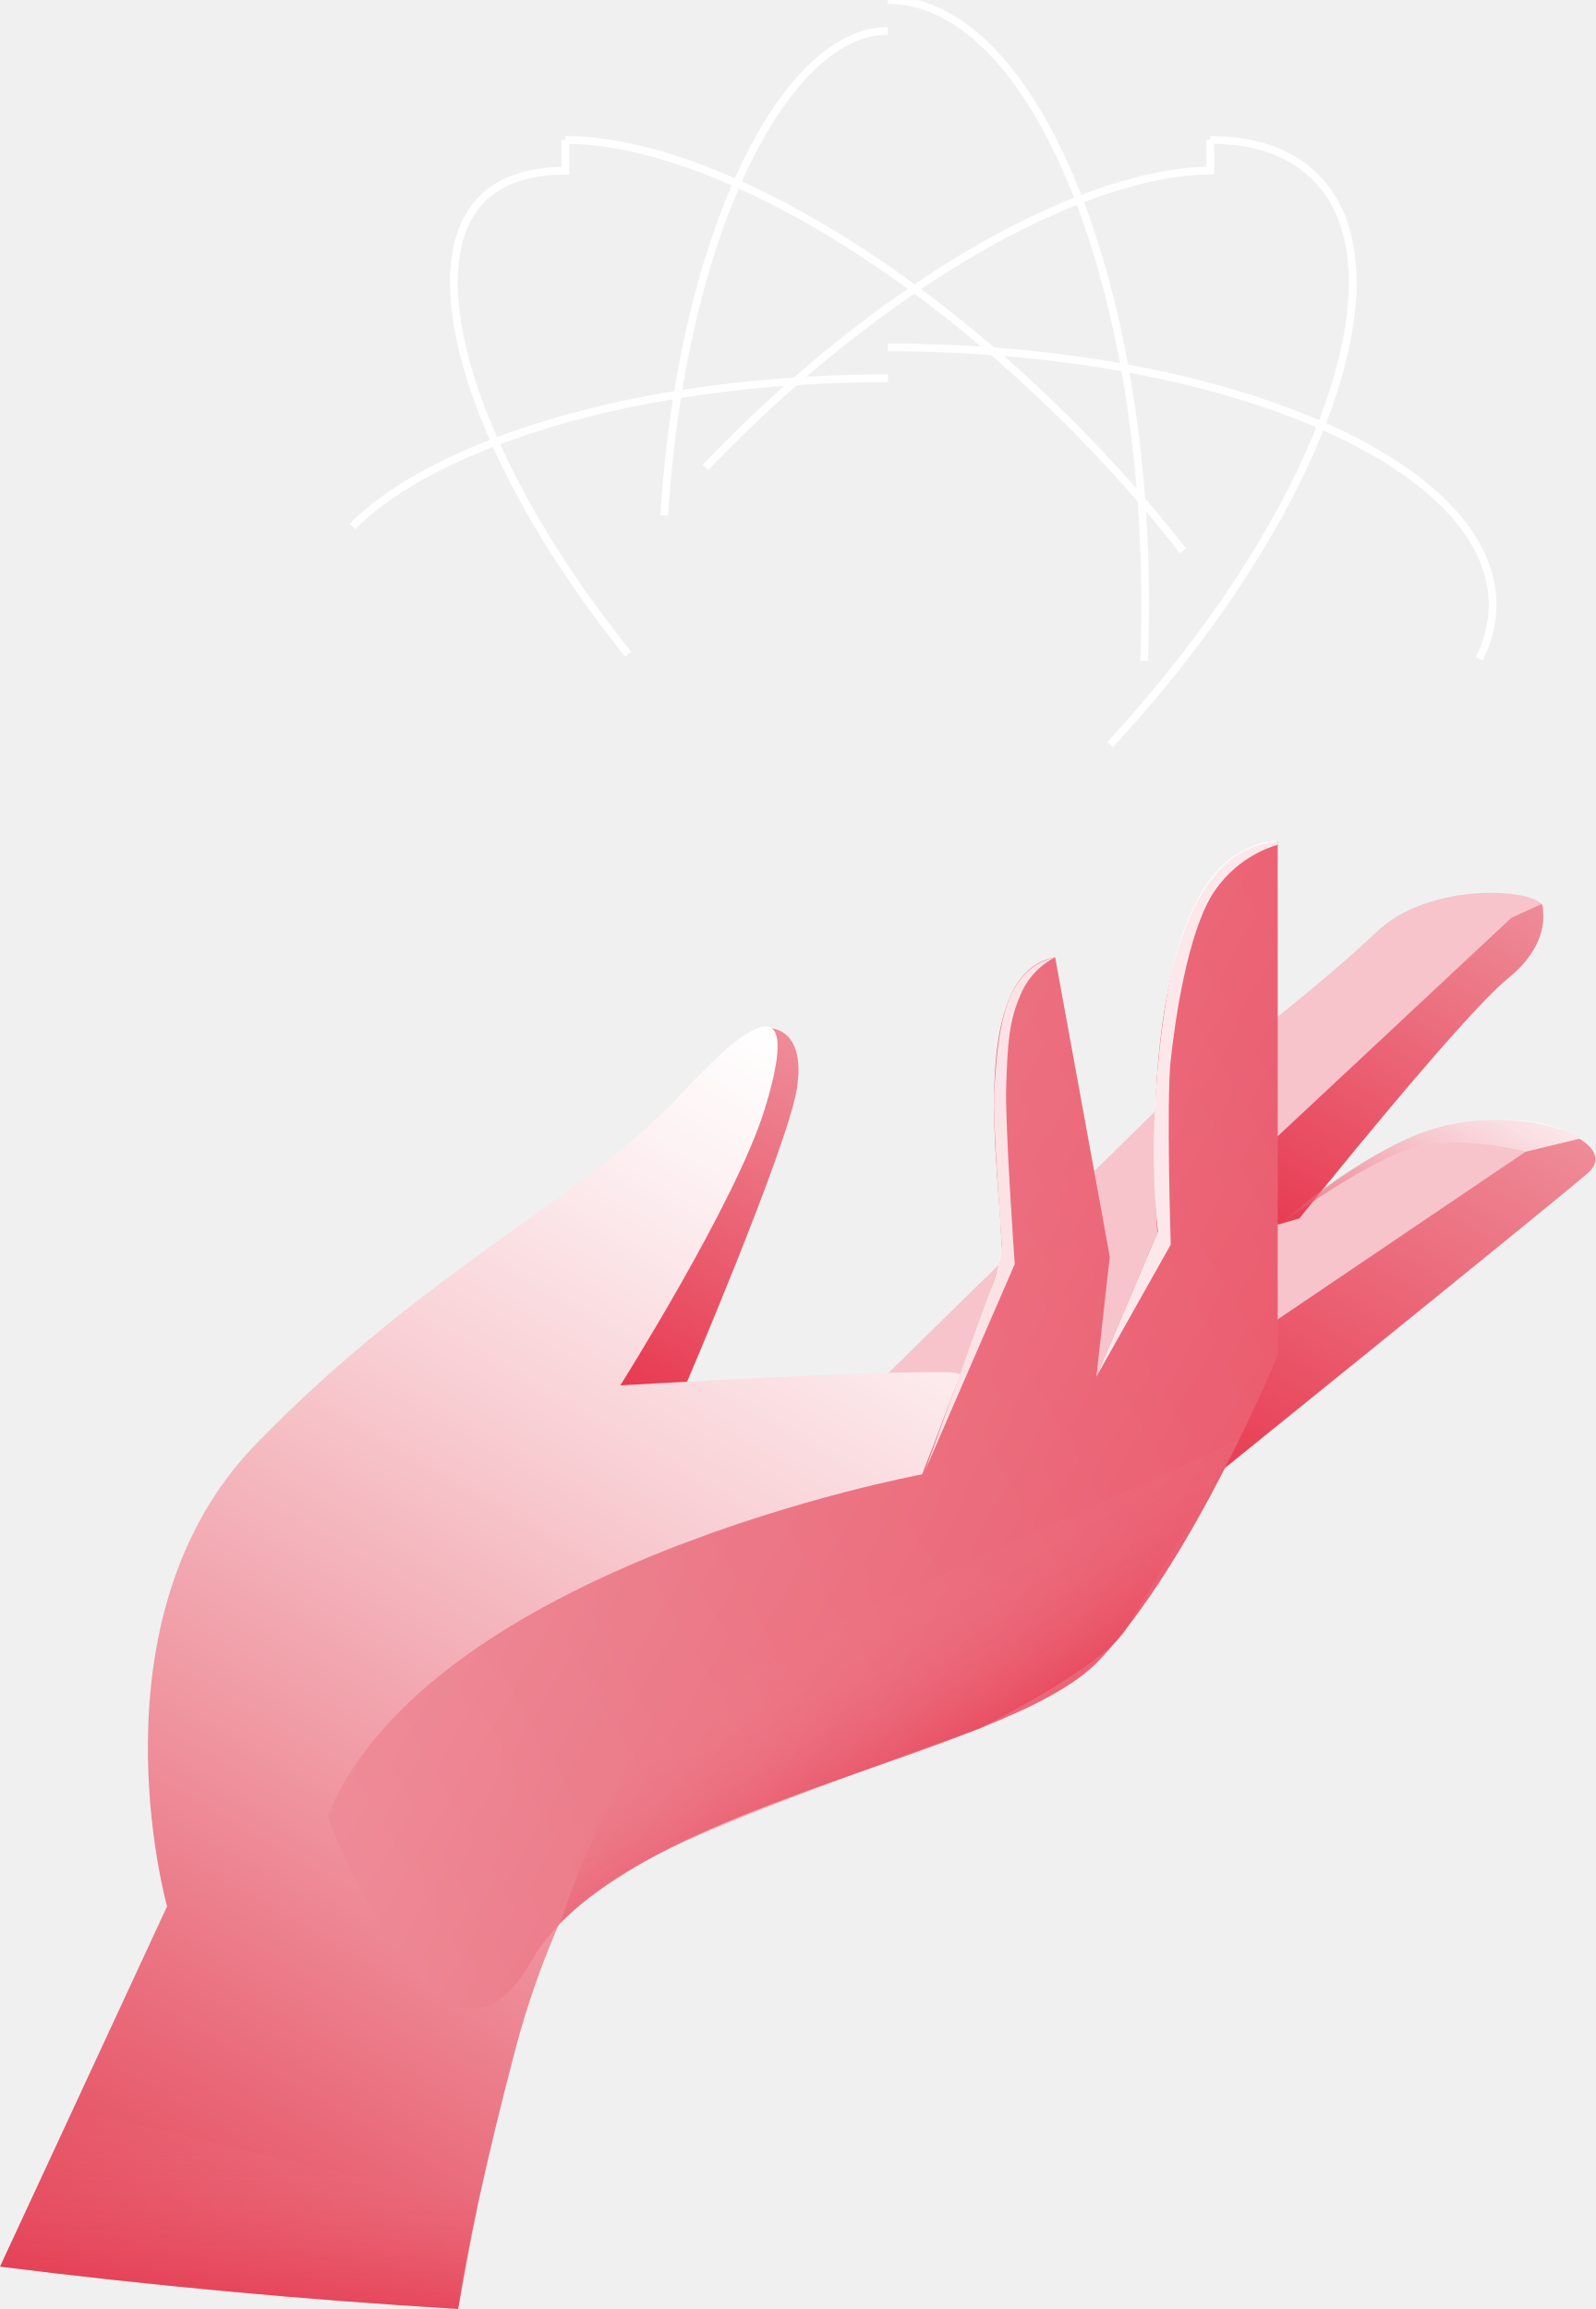
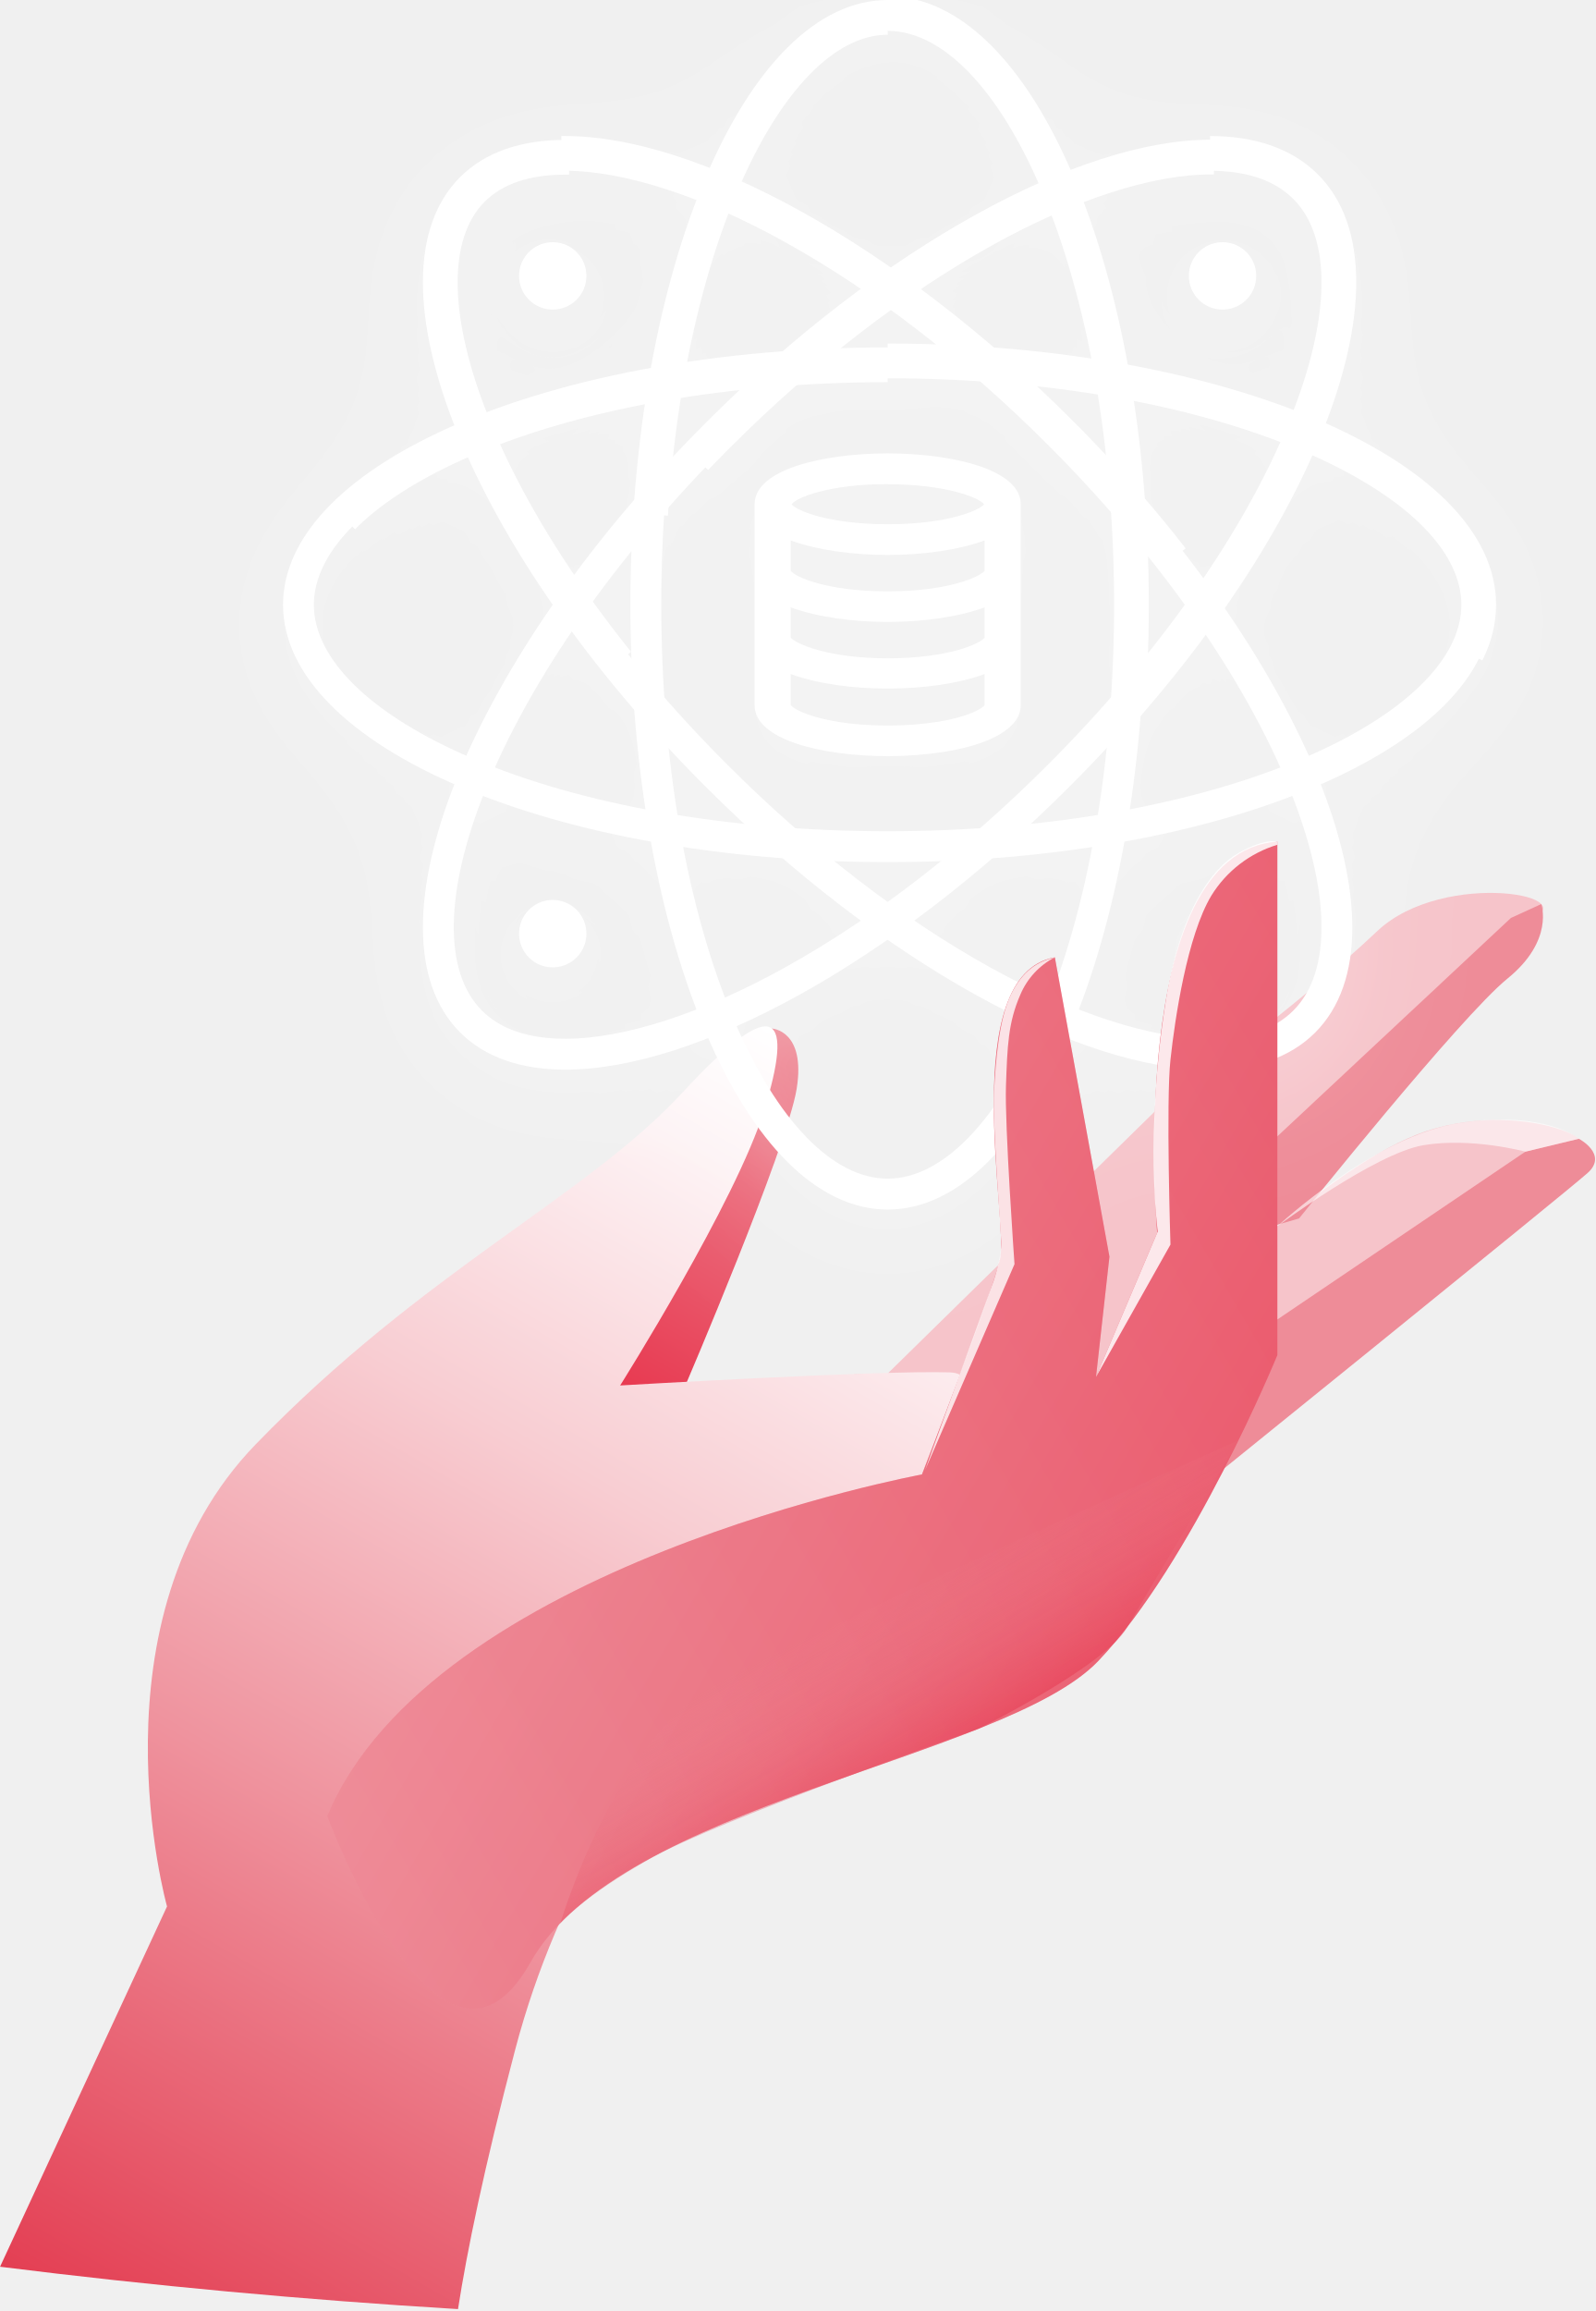
- <svg xmlns="http://www.w3.org/2000/svg" xmlns:xlink="http://www.w3.org/1999/xlink" viewBox="0 0 309.99 448.63">
-   <defs>
-     <style>.cls-1{fill:#f6c4ca;}.cls-2{fill:url(#linear-gradient);}.cls-3{fill:url(#linear-gradient-2);}.cls-4{fill:url(#linear-gradient-3);}.cls-5{fill:url(#linear-gradient-4);}.cls-6{opacity:0.6;fill:url(#linear-gradient-5);}.cls-11,.cls-12{fill:#fff;}.cls-8{fill:url(#linear-gradient-6);}.cls-9{opacity:0.3;fill:url(#linear-gradient-7);}.cls-10,.cls-13{opacity:0.47;}.cls-10{fill:url(#linear-gradient-8);}.cls-11{opacity:0.85;}.cls-12{opacity:0.8;}.cls-13{fill:url(#linear-gradient-9);}
-        .floating-island {
+ <svg xmlns="http://www.w3.org/2000/svg" width="310" height="449" viewBox="0 0 310 449" fill="none">
+   <style>
+      .floating-island {
              animation: floatAnim 5s ease-in-out infinite;
            }
            .floating-balloon {
              animation: floatAnim2 4s ease-in-out infinite;
            }
      
            @keyframes floatAnim {
              0% {
                transform: translate(0vh,0vh);
              }
              50% {
                transform: translate(0vh,1.4vh);
              }
              100% {
                transform: translate(0vh,0vh);
              }
            }


         .translate-from-right
         {
             animation: transFromRight 1.2s ease-in-out ;
             opacity: 1;
         }

         .translate-from-left
         {
             animation: transFromLeft 1.2s ease-in-out ;
             opacity: 1;

         }  

          .translate-from-bottom
         {

             animation: transFromBottom 1.9s ease-in-out ;

         }  

          .translate-from-top
         {
             animation: transFromTop 1.2s ease-in-out ;
             opacity: 1;

         }  

          .translate-from-left-Float
         {  
               stroke-dasharray: 400;
               stroke-width: 1.5px;
               stroke-dashoffset: 400;
               stroke: #ffffff;
               fill: none;
               animation: dash1 2.5s ease-in-out forwards, floatAnim 3s ease infinite 2.1s; 
               transform-box: fill-box;
               transform-origin: center;
         }  


        @keyframes dash1 {
            0% {
              stroke-dashoffset: 2100;
             fill: none;
             fill-opacity: 0.1;
             stroke-opacity: 0.5;
              transform: scale(0.5);

            }
            100%{
               stroke-opacity: 1;
                fill-opacity: 1;
                fill: white;
              stroke-width: 0;
              stroke: none;
              stroke-dashoffset: 0;
              stroke-width: 0;
              fill:rgb(255, 255, 255);
              transform: scale(1);
                       
            }
         }

        .translate-from-top-FloatInverse
         {
             animation: transFromTop 1.2s ease-in-out ,  floatAnim2 3s ease infinite 1.2s;
             opacity: 1;

         } 

         @keyframes transFromBottom {
           0% {
             transform: translate(0vh,16vh);
             opacity: 0;
           }
           100% {
             transform: translate(0vh,0vh);
             opacity: 1;
           }
         }

          @keyframes transFromTop {
           0% {
             transform: translate(0vh,-16vh);
             opacity: 0;
           }
           100% {
             transform: translate(0vh,0vh);
             opacity: 1;
           }
         }

         @keyframes transFromRight {
           0% {
             transform: translate(16vh,0vh);
             opacity: 0;
           }
           100% {
             transform: translate(0vh,0vh);
             opacity: 1;
           }
         }
         
          @keyframes transFromLeft {
           0% {
             transform: translate(-16vh,0vh);
             opacity: 0;
           }
           100% {
             transform: translate(0vh,0vh);
             opacity: 1;
           }
         }

-       </style>
-     <linearGradient id="linear-gradient" x1="158.92" y1="204.54" x2="118.58" y2="274.4" gradientUnits="userSpaceOnUse">
-       <stop offset="0" stop-color="#ee8c98" />
-       <stop offset="1" stop-color="#e7344c" />
-     </linearGradient>
-     <linearGradient id="linear-gradient-2" x1="289.69" y1="169.97" x2="246.16" y2="245.37" xlink:href="#linear-gradient" />
-     <linearGradient id="linear-gradient-3" x1="18.33" y1="450.99" x2="160" y2="205.61" gradientUnits="userSpaceOnUse">
-       <stop offset="0" stop-color="#e33f53" />
-       <stop offset="0.02" stop-color="#e44357" />
-       <stop offset="0.38" stop-color="#ef939e" />
-       <stop offset="0.67" stop-color="#f8cdd2" />
-       <stop offset="0.89" stop-color="#fdf1f3" />
-       <stop offset="1" stop-color="#fff" />
-     </linearGradient>
-     <linearGradient id="linear-gradient-4" x1="293.45" y1="213.51" x2="242.76" y2="301.3" xlink:href="#linear-gradient" />
-     <linearGradient id="linear-gradient-5" x1="266.56" y1="248.79" x2="288.6" y2="210.61" xlink:href="#linear-gradient-3" />
-     <linearGradient id="linear-gradient-6" x1="55.96" y1="343.17" x2="277.98" y2="214.99" gradientUnits="userSpaceOnUse">
-       <stop offset="0" stop-color="#ee8c98" />
-       <stop offset="1" stop-color="#eb6778" />
-     </linearGradient>
-     <linearGradient id="linear-gradient-7" x1="224.65" y1="309.13" x2="122.42" y2="250.1" gradientUnits="userSpaceOnUse">
-       <stop offset="0" stop-color="#e7344c" />
-       <stop offset="1" stop-color="#ee8c98" />
-     </linearGradient>
-     <linearGradient id="linear-gradient-8" x1="182.79" y1="340.53" x2="166.03" y2="311.5" gradientUnits="userSpaceOnUse">
-       <stop offset="0" stop-color="#e7344c" />
-       <stop offset="1" stop-color="#ee8c98" stop-opacity="0" />
-     </linearGradient>
-     <linearGradient id="linear-gradient-9" x1="46.39" y1="448.63" x2="46.39" y2="409.78" xlink:href="#linear-gradient-8" />
-   </defs>
-   <g id="Layer_2" data-name="Layer 2">
-     <g id="Layer_1-2" data-name="Layer 1">
-       <g id="_1_Art" data-name="1_Art">
-         <g id="Hand_Rear" class="translate-from-bottom">
-           <path class="cls-1" d="M166.07,267c-59.22,27.15-100.16,67.16-93.87,90.56,0,0,112.87-62.23,123.54-77S198.11,267,198.11,267Z" />
-           <polygon class="cls-1" points="227.47 212.96 169.67 269.65 205.22 276.88 227.47 254.44 232.56 225.46 227.47 212.96" />
-           <path class="cls-1" d="M239.78,269.65S288.17,227.2,303,225.08s-8.07-12.31-27.59-4.67-48,36.93-48,36.93Z" />
-           <path class="cls-1" d="M241.9,231.44s40.33-47.12,54.34-52.21-15.62-10.61-28.61,1.7-35.07,28.86-35.07,28.86l8.07,19.11" />
-           <path class="cls-2" d="M150,199.83s6.67.3,4.82,11.74S133,269.65,133,269.65l-17.32,3.08Z" />
-           <path class="cls-3" d="M299.53,175.65s2.57,7.07-6.57,14.48-40.5,46.6-40.5,46.6l-14.17,4.1V230.08l55.34-51.73Z" />
-           <path class="cls-4" d="M166.76,301.91s-49.66,31.84-66.65,96.36c-6.06,23.05-9.36,39.16-11.1,50.36q-44.91-2.7-89-8.23l32.45-70s-15.67-55.81,17.22-89.77,64.21-48.05,83-68.41,21.36-14.35,15.84,3.47-28,53.49-28,53.49,50.94-3,64.1-2.54S166.76,301.91,166.76,301.91Z" />
-           <path class="cls-5" d="M306.84,221.25s5.72,3,1.74,6.61S228.37,293,228.37,293l14.49-33,53.61-36.26Z" />
-           <path class="cls-6" d="M248.27,238.23s19-14.15,28.35-15.73,19.85,1.26,19.85,1.26l10.37-2.51s-6.5-5.6-23.13-3.07S248.27,238.23,248.27,238.23Z" />
+   </style>
+   <g id="Layer 2">
+     <g id="Layer 1">
+       <g id="1_Art">
+         <g id="Hand Rear" class="translate-from-bottom">
+           <path id="Vector" d="M166.07 267C106.85 294.15 65.91 334.16 72.2 357.56C72.2 357.56 185.07 295.33 195.74 280.56C206.41 265.79 198.11 267 198.11 267H166.07Z" fill="#F6C4CA" />
+           <path id="Vector_2" d="M227.47 212.96L169.67 269.65L205.22 276.88L227.47 254.44L232.56 225.46L227.47 212.96Z" fill="#F6C4CA" />
+           <path id="Vector_3" d="M239.78 269.65C239.78 269.65 288.17 227.2 303 225.08C317.83 222.96 294.93 212.77 275.41 220.41C255.89 228.05 227.41 257.34 227.41 257.34L239.78 269.65Z" fill="#F6C4CA" />
+           <path id="Vector_4" d="M241.9 231.44C241.9 231.44 282.23 184.32 296.24 179.23C310.25 174.14 280.62 168.62 267.63 180.93C254.64 193.24 232.56 209.79 232.56 209.79L240.63 228.9" fill="#F6C4CA" />
+           <path id="Vector_5" d="M150 199.83C150 199.83 156.67 200.13 154.82 211.57C152.97 223.01 133 269.65 133 269.65L115.68 272.73L150 199.83Z" fill="url(#paint0_linear)" />
+           <path id="Vector_6" d="M299.53 175.65C299.53 175.65 302.1 182.72 292.96 190.13C283.82 197.54 252.46 236.73 252.46 236.73L238.29 240.83V230.08L293.63 178.35L299.53 175.65Z" fill="url(#paint1_linear)" />
+           <path id="Vector_7" d="M166.76 301.91C166.76 301.91 117.1 333.75 100.11 398.27C94.05 421.32 90.75 437.43 89.01 448.63C59.07 446.83 29.403 444.087 0.01 440.4L32.46 370.4C32.46 370.4 16.79 314.59 49.68 280.63C82.57 246.67 113.89 232.58 132.68 212.22C151.47 191.86 154.04 197.87 148.52 215.69C143 233.51 120.52 269.18 120.52 269.18C120.52 269.18 171.46 266.18 184.62 266.64C197.78 267.1 166.76 301.91 166.76 301.91Z" fill="url(#paint2_linear)" />
+           <path id="Vector_8" d="M306.84 221.25C306.84 221.25 312.56 224.25 308.58 227.86C304.6 231.47 228.37 293 228.37 293L242.86 260L296.47 223.74L306.84 221.25Z" fill="url(#paint3_linear)" />
+           <path id="Vector_9" opacity="0.6" d="M248.27 238.23C248.27 238.23 267.27 224.08 276.62 222.5C285.97 220.92 296.47 223.76 296.47 223.76L306.84 221.25C306.84 221.25 300.34 215.65 283.71 218.18C267.08 220.71 248.27 238.23 248.27 238.23Z" fill="url(#paint4_linear)" />
        </g>
-         <g id="Logo" class="translate-from-left-Float">
-           <path class="cls-7" d="M172.51,6C183.15,6,194,17.21,202.34,36.76c9.13,21.47,14.17,50.14,14.17,80.74s-5,59.27-14.17,80.74C194,217.79,183.15,229,172.51,229S151,217.79,142.67,198.24c-9.13-21.47-14.16-50.14-14.16-80.74s5-59.27,14.16-80.74C151,17.21,161.86,6,172.51,6m0-6c-27.62,0-50,52.61-50,117.5s22.38,117.5,50,117.5,50-52.61,50-117.5S200.12,0,172.51,0Z" />
-           <path class="cls-7" d="M109.86,27.18v6c11.42,0,26.59,4.92,42.7,13.85,17.17,9.52,34.83,23.13,51.06,39.36,21.63,21.63,38.35,45.46,47.07,67.1,7.94,19.71,8.18,35.33.66,42.85-3.64,3.64-9.08,5.48-16.19,5.48-11.43,0-26.59-4.92-42.7-13.85-17.18-9.52-34.84-23.13-51.07-39.36C119.76,127,103,103.15,94.32,81.51c-7.94-19.71-8.18-35.33-.66-42.85,3.64-3.64,9.08-5.48,16.19-5.48v-6m0,0c-8.49,0-15.52,2.33-20.43,7.23C69.89,53.94,91.26,107,137.15,152.86c34.35,34.35,72.7,55,98,55,8.49,0,15.52-2.33,20.43-7.23,19.53-19.53-1.84-72.56-47.73-118.45-34.35-34.35-72.7-55-98-55Z" />
-           <path class="cls-7" d="M235.16,27.18v6c7.11,0,12.55,1.84,16.19,5.48,7.52,7.52,7.28,23.14-.66,42.85-8.72,21.64-25.44,45.47-47.07,67.1-16.23,16.23-33.89,29.84-51.06,39.36-16.12,8.93-31.28,13.85-42.71,13.85-7.11,0-12.55-1.84-16.19-5.48-7.52-7.52-7.28-23.14.66-42.85,8.72-21.64,25.44-45.47,47.07-67.1C157.62,70.16,175.28,56.55,192.45,47c16.12-8.93,31.28-13.85,42.71-13.85v-6m0,0c-25.31,0-63.66,20.61-98,55C91.26,128,69.89,181.06,89.42,200.59c4.91,4.9,11.93,7.23,20.43,7.23,25.31,0,63.66-20.61,98-55C253.75,107,275.12,53.94,255.59,34.41c-4.91-4.9-11.93-7.23-20.43-7.23Z" />
-           <path class="cls-7" d="M172.51,73.5c30.59,0,59.26,5,80.73,14.17C272.79,96,284,106.86,284,117.5S272.79,139,253.24,147.33c-21.47,9.14-50.14,14.17-80.73,14.17s-59.27-5-80.74-14.17C72.22,139,61,128.14,61,117.5S72.22,96,91.77,87.67c21.47-9.14,50.14-14.17,80.74-14.17m0-6c-64.9,0-117.5,22.39-117.5,50s52.6,50,117.5,50S290,145.11,290,117.5s-52.61-50-117.5-50Z" />
-           <path class="cls-7" d="M172.51,88.09c-12.41,0-25.85,3.08-25.85,9.85v39.11c0,6.77,13.41,9.86,25.8,9.86h.32a70.37,70.37,0,0,0,10.86-.86c9.33-1.52,14.72-4.81,14.72-9V97.94C198.36,91.17,184.91,88.09,172.51,88.09ZM191.35,137c-.43.64-3.07,2.25-9,3.22a61.41,61.41,0,0,1-9.86.74c-11.76,0-18-2.79-18.83-4v-6c5.27,1.92,12.11,2.82,18.85,2.82s13.59-.9,18.84-2.82Zm-37.69-32c5.27,1.91,12.11,2.82,18.85,2.82s13.59-.91,18.84-2.82v5.89c-.88,1.17-7,4-18.84,4s-18-2.8-18.85-4Zm0,18.9V118c5.27,1.92,12.11,2.83,18.85,2.83s13.59-.91,18.84-2.83v5.9c-.88,1.16-7.06,4-18.84,4S154.54,125,153.66,123.87Zm18.87-29.81c11.52,0,17.83,2.67,18.71,3.88-.88,1.21-7.19,3.88-18.71,3.88s-17.81-2.67-18.69-3.88C154.71,96.73,161,94.06,172.53,94.06Z" />
-           <circle class="cls-7" cx="107.42" cy="181.4" r="6.55" />
-           <circle class="cls-7" cx="237.59" cy="181.4" r="6.55" />
-           <circle class="cls-7" cx="107.42" cy="53.6" r="6.55" />
-           <circle class="cls-7" cx="237.59" cy="53.6" r="6.55" />
+         <g id="Logo" class="translate-from-left-Float" filter="url(#filter0_dd)">
+           <path id="Vector_10" d="M172.51 6C183.15 6 194 17.21 202.34 36.76C211.47 58.23 216.51 86.9 216.51 117.5C216.51 148.1 211.51 176.77 202.34 198.24C194 217.79 183.15 229 172.51 229C161.87 229 151 217.79 142.67 198.24C133.54 176.77 128.51 148.1 128.51 117.5C128.51 86.9 133.51 58.23 142.67 36.76C151 17.21 161.86 6 172.51 6ZM172.51 0C144.89 0 122.51 52.61 122.51 117.5C122.51 182.39 144.89 235 172.51 235C200.13 235 222.51 182.39 222.51 117.5C222.51 52.61 200.12 0 172.51 0Z" fill="white" />
+           <path id="Vector_11" d="M109.86 27.18V33.18C121.28 33.18 136.45 38.1 152.56 47.03C169.73 56.55 187.39 70.16 203.62 86.39C225.25 108.02 241.97 131.85 250.69 153.49C258.63 173.2 258.87 188.82 251.35 196.34C247.71 199.98 242.27 201.82 235.16 201.82C223.73 201.82 208.57 196.9 192.46 187.97C175.28 178.45 157.62 164.84 141.39 148.61C119.76 127 103 103.15 94.32 81.51C86.38 61.8 86.14 46.18 93.66 38.66C97.3 35.02 102.74 33.18 109.85 33.18V27.18H109.86ZM109.85 27.18C101.36 27.18 94.33 29.51 89.42 34.41C69.89 53.94 91.26 107 137.15 152.86C171.5 187.21 209.85 207.86 235.15 207.86C243.64 207.86 250.67 205.53 255.58 200.63C275.11 181.1 253.74 128.07 207.85 82.18C173.5 47.83 135.15 27.18 109.85 27.18Z" fill="white" />
+           <path id="Vector_12" d="M235.16 27.18V33.18C242.27 33.18 247.71 35.02 251.35 38.66C258.87 46.18 258.63 61.8 250.69 81.51C241.97 103.15 225.25 126.98 203.62 148.61C187.39 164.84 169.73 178.45 152.56 187.97C136.44 196.9 121.28 201.82 109.85 201.82C102.74 201.82 97.3 199.98 93.66 196.34C86.14 188.82 86.38 173.2 94.32 153.49C103.04 131.85 119.76 108.02 141.39 86.39C157.62 70.16 175.28 56.55 192.45 47C208.57 38.07 223.73 33.15 235.16 33.15V27.15V27.18ZM235.16 27.15C209.85 27.15 171.5 47.76 137.16 82.15C91.26 128 69.89 181.06 89.42 200.59C94.33 205.49 101.35 207.82 109.85 207.82C135.16 207.82 173.51 187.21 207.85 152.82C253.75 107 275.12 53.94 255.59 34.41C250.68 29.51 243.66 27.18 235.16 27.18V27.15Z" fill="white" />
+           <path id="Vector_13" d="M172.51 73.5C203.1 73.5 231.77 78.5 253.24 87.67C272.79 96 284 106.86 284 117.5C284 128.14 272.79 139 253.24 147.33C231.77 156.47 203.1 161.5 172.51 161.5C141.92 161.5 113.24 156.5 91.77 147.33C72.22 139 61 128.14 61 117.5C61 106.86 72.22 96 91.77 87.67C113.24 78.53 141.91 73.5 172.51 73.5ZM172.51 67.5C107.61 67.5 55.01 89.89 55.01 117.5C55.01 145.11 107.61 167.5 172.51 167.5C237.41 167.5 290 145.11 290 117.5C290 89.89 237.39 67.5 172.5 67.5H172.51Z" fill="white" />
+           <path id="Vector_14" d="M172.51 88.09C160.1 88.09 146.66 91.17 146.66 97.94V137.05C146.66 143.82 160.07 146.91 172.46 146.91H172.78C176.417 146.904 180.048 146.617 183.64 146.05C192.97 144.53 198.36 141.24 198.36 137.05V97.94C198.36 91.17 184.91 88.09 172.51 88.09ZM191.35 137C190.92 137.64 188.28 139.25 182.35 140.22C179.089 140.731 175.791 140.979 172.49 140.96C160.73 140.96 154.49 138.17 153.66 136.96V130.96C158.93 132.88 165.77 133.78 172.51 133.78C179.25 133.78 186.1 132.88 191.35 130.96V137ZM153.66 105C158.93 106.91 165.77 107.82 172.51 107.82C179.25 107.82 186.1 106.91 191.35 105V110.89C190.47 112.06 184.35 114.89 172.51 114.89C160.67 114.89 154.51 112.09 153.66 110.89V105ZM153.66 123.9V118C158.93 119.92 165.77 120.83 172.51 120.83C179.25 120.83 186.1 119.92 191.35 118V123.9C190.47 125.06 184.29 127.9 172.51 127.9C160.73 127.9 154.54 125 153.66 123.87V123.9ZM172.53 94.09C184.05 94.09 190.36 96.76 191.24 97.97C190.36 99.18 184.05 101.85 172.53 101.85C161.01 101.85 154.72 99.18 153.84 97.97C154.71 96.73 161 94.06 172.53 94.06V94.09Z" fill="white" />
+           <path id="Vector_15" d="M107.42 187.95C111.037 187.95 113.97 185.017 113.97 181.4C113.97 177.783 111.037 174.85 107.42 174.85C103.803 174.85 100.87 177.783 100.87 181.4C100.87 185.017 103.803 187.95 107.42 187.95Z" fill="white" />
+           <path id="Vector_16" d="M237.59 187.95C241.207 187.95 244.14 185.017 244.14 181.4C244.14 177.783 241.207 174.85 237.59 174.85C233.973 174.85 231.04 177.783 231.04 181.4C231.04 185.017 233.973 187.95 237.59 187.95Z" fill="white" />
+           <path id="Vector_17" d="M107.42 60.15C111.037 60.15 113.97 57.218 113.97 53.6C113.97 49.983 111.037 47.05 107.42 47.05C103.803 47.05 100.87 49.983 100.87 53.6C100.87 57.218 103.803 60.15 107.42 60.15Z" fill="white" />
+           <path id="Vector_18" d="M237.59 60.15C241.207 60.15 244.14 57.218 244.14 53.6C244.14 49.983 241.207 47.05 237.59 47.05C233.973 47.05 231.04 49.983 231.04 53.6C231.04 57.218 233.973 60.15 237.59 60.15Z" fill="white" />
        </g>
-         <g id="Hand_Front" class="translate-from-bottom">
-           <path class="cls-8" d="M63.61,352.85C84,304,179.17,286.47,179.17,286.47s13.49-34.65,15.19-41.87S185.87,189.42,205,186l10.61,58.16L213,267.53l11.89-28s-6.37-73.86,23.35-76v99.76s-16.56,40.33-34.81,59.43-93,27.6-110.37,58.59S63.61,352.85,63.61,352.85Z" />
-           <path class="cls-9" d="M63.61,352.85C84,304,179.17,286.47,179.17,286.47s13.49-34.65,15.19-41.87S185.87,189.42,205,186l10.61,58.16L213,267.53l11.89-28s-6.37-73.86,23.35-76v99.76s-16.56,40.33-34.81,59.43-93,27.6-110.37,58.59S63.61,352.85,63.61,352.85Z" />
-           <path class="cls-10" d="M108.9,373.66s10.66-36.2,30.78-46.92,101.06-46.95,101.06-46.95S224.4,307,219,316.26c-4.41,7.54-28.9,19.66-28.9,19.66S139.87,353.51,126.54,361,108.9,373.66,108.9,373.66Z" />
-           <path class="cls-11" d="M248.27,164.12A22.85,22.85,0,0,0,235.42,174c-4.68,7.8-7.06,23.73-7.95,31.87s0,35.94,0,35.94L213,267.53l12-28.26s-2.6-18.69,1.55-44.74c2.78-17.41,8.88-25.84,14.17-28.82s7.53-2.19,7.53-2.19Z" />
-           <path class="cls-12" d="M205,186a14.44,14.44,0,0,0-6.72,7.29c-2.38,5.42-2.51,10.12-2.78,17.67s1.66,34.65,1.66,34.65l-17.37,40,13.34-36.82s1.58-4.58,1.45-7.64-1.72-22.8-1.4-29,1-14.25,3.3-18.94S201.69,186.81,205,186Z" />
-           <path class="cls-13" d="M92.79,428.6l-3.78,20q-44.91-2.7-89-8.23l14.2-30.62Z" />
+         <g id="Hand Front" class="translate-from-bottom">
+           <path id="Vector_19" d="M63.61 352.85C84 304 179.17 286.47 179.17 286.47C179.17 286.47 192.66 251.82 194.36 244.6C196.06 237.38 185.87 189.42 205 186L215.61 244.16L213 267.53L224.89 239.53C224.89 239.53 218.52 165.67 248.24 163.53V263.29C248.24 263.29 231.68 303.62 213.43 322.72C195.18 341.82 120.43 350.32 103.06 381.31C85.69 412.3 63.61 352.85 63.61 352.85Z" fill="url(#paint5_linear)" />
+           <path id="Vector_20" opacity="0.3" d="M63.61 352.85C84 304 179.17 286.47 179.17 286.47C179.17 286.47 192.66 251.82 194.36 244.6C196.06 237.38 185.87 189.42 205 186L215.61 244.16L213 267.53L224.89 239.53C224.89 239.53 218.52 165.67 248.24 163.53V263.29C248.24 263.29 231.68 303.62 213.43 322.72C195.18 341.82 120.43 350.32 103.06 381.31C85.69 412.3 63.61 352.85 63.61 352.85Z" fill="url(#paint6_linear)" />
+           <path id="Vector_21" opacity="0.47" d="M108.9 373.66C108.9 373.66 119.56 337.46 139.68 326.74C159.8 316.02 240.74 279.79 240.74 279.79C240.74 279.79 224.4 307 219 316.26C214.59 323.8 190.1 335.92 190.1 335.92C190.1 335.92 139.87 353.51 126.54 361C113.21 368.49 108.9 373.66 108.9 373.66Z" fill="url(#paint7_linear)" />
+           <path id="Vector_22" opacity="0.85" d="M248.27 164.12C242.923 165.732 238.352 169.247 235.42 174C230.74 181.8 228.36 197.73 227.47 205.87C226.58 214.01 227.47 241.81 227.47 241.81L213 267.53L225 239.27C225 239.27 222.4 220.58 226.55 194.53C229.33 177.12 235.43 168.69 240.72 165.71C246.01 162.73 248.25 163.52 248.25 163.52L248.27 164.12Z" fill="white" />
+           <path id="Vector_23" opacity="0.8" d="M205 186C201.97 187.561 199.589 190.143 198.28 193.29C195.9 198.71 195.77 203.41 195.5 210.96C195.23 218.51 197.16 245.61 197.16 245.61L179.79 285.61L193.13 248.79C193.13 248.79 194.71 244.21 194.58 241.15C194.45 238.09 192.86 218.35 193.18 212.15C193.5 205.95 194.18 197.9 196.48 193.21C198.78 188.52 201.69 186.81 205 186Z" fill="white" />
+           <path id="Vector_24" opacity="0.47" d="M92.79 428.6L89.01 448.6C59.07 446.8 29.403 444.057 0.01 440.37L14.21 409.75L92.79 428.6Z" fill="url(#paint8_linear)" />
        </g>
      </g>
    </g>
  </g>
+   <defs>
+     <filter id="filter0_dd" x="30.01" y="-21" width="284.99" height="285" filterUnits="userSpaceOnUse" color-interpolation-filters="sRGB">
+       <feFlood flood-opacity="0" result="BackgroundImageFix" />
+       <feColorMatrix in="SourceAlpha" type="matrix" values="0 0 0 0 0 0 0 0 0 0 0 0 0 0 0 0 0 0 127 0" />
+       <feOffset dy="4" />
+       <feGaussianBlur stdDeviation="12.5" />
+       <feColorMatrix type="matrix" values="0 0 0 0 1 0 0 0 0 1 0 0 0 0 1 0 0 0 0.3 0" />
+       <feBlend mode="normal" in2="BackgroundImageFix" result="effect1_dropShadow" />
+       <feColorMatrix in="SourceAlpha" type="matrix" values="0 0 0 0 0 0 0 0 0 0 0 0 0 0 0 0 0 0 127 0" />
+       <feOffset dy="4" />
+       <feGaussianBlur stdDeviation="4" />
+       <feColorMatrix type="matrix" values="0 0 0 0 1 0 0 0 0 1 0 0 0 0 1 0 0 0 0.1 0" />
+       <feBlend mode="normal" in2="effect1_dropShadow" result="effect2_dropShadow" />
+       <feBlend mode="normal" in="SourceGraphic" in2="effect2_dropShadow" result="shape" />
+     </filter>
+     <linearGradient id="paint0_linear" x1="158.92" y1="204.54" x2="118.58" y2="274.4" gradientUnits="userSpaceOnUse">
+       <stop stop-color="#EE8C98" />
+       <stop offset="1" stop-color="#E7344C" />
+     </linearGradient>
+     <linearGradient id="paint1_linear" x1="18075.4" y1="11254.3" x2="15159.8" y2="16025" gradientUnits="userSpaceOnUse">
+       <stop stop-color="#EE8C98" />
+       <stop offset="1" stop-color="#E7344C" />
+     </linearGradient>
+     <linearGradient id="paint2_linear" x1="18.33" y1="450.99" x2="160" y2="205.61" gradientUnits="userSpaceOnUse">
+       <stop stop-color="#E33F53" />
+       <stop offset="0.02" stop-color="#E44357" />
+       <stop offset="0.38" stop-color="#EF939E" />
+       <stop offset="0.67" stop-color="#F8CDD2" />
+       <stop offset="0.89" stop-color="#FDF1F3" />
+       <stop offset="1" stop-color="white" />
+     </linearGradient>
+     <linearGradient id="paint3_linear" x1="24179.3" y1="15540.6" x2="20789.4" y2="22218.9" gradientUnits="userSpaceOnUse">
+       <stop stop-color="#EE8C98" />
+       <stop offset="1" stop-color="#E7344C" />
+     </linearGradient>
+     <linearGradient id="paint4_linear" x1="15860.7" y1="5369.06" x2="16067.2" y2="4357.19" gradientUnits="userSpaceOnUse">
+       <stop stop-color="#E33F53" />
+       <stop offset="0.02" stop-color="#E44357" />
+       <stop offset="0.38" stop-color="#EF939E" />
+       <stop offset="0.67" stop-color="#F8CDD2" />
+       <stop offset="0.89" stop-color="#FDF1F3" />
+       <stop offset="1" stop-color="white" />
+     </linearGradient>
+     <linearGradient id="paint5_linear" x1="55.96" y1="343.17" x2="277.98" y2="214.99" gradientUnits="userSpaceOnUse">
+       <stop stop-color="#EE8C98" />
+       <stop offset="1" stop-color="#EB6778" />
+     </linearGradient>
+     <linearGradient id="paint6_linear" x1="224.65" y1="309.13" x2="122.42" y2="250.1" gradientUnits="userSpaceOnUse">
+       <stop stop-color="#E7344C" />
+       <stop offset="1" stop-color="#EE8C98" />
+     </linearGradient>
+     <linearGradient id="paint7_linear" x1="182.79" y1="340.53" x2="166.03" y2="311.5" gradientUnits="userSpaceOnUse">
+       <stop stop-color="#E7344C" />
+       <stop offset="1" stop-color="#EE8C98" stop-opacity="0" />
+     </linearGradient>
+     <linearGradient id="paint8_linear" x1="4304.07" y1="17839" x2="4304.07" y2="16329.7" gradientUnits="userSpaceOnUse">
+       <stop stop-color="#E7344C" />
+       <stop offset="1" stop-color="#EE8C98" stop-opacity="0" />
+     </linearGradient>
+   </defs>
</svg>
